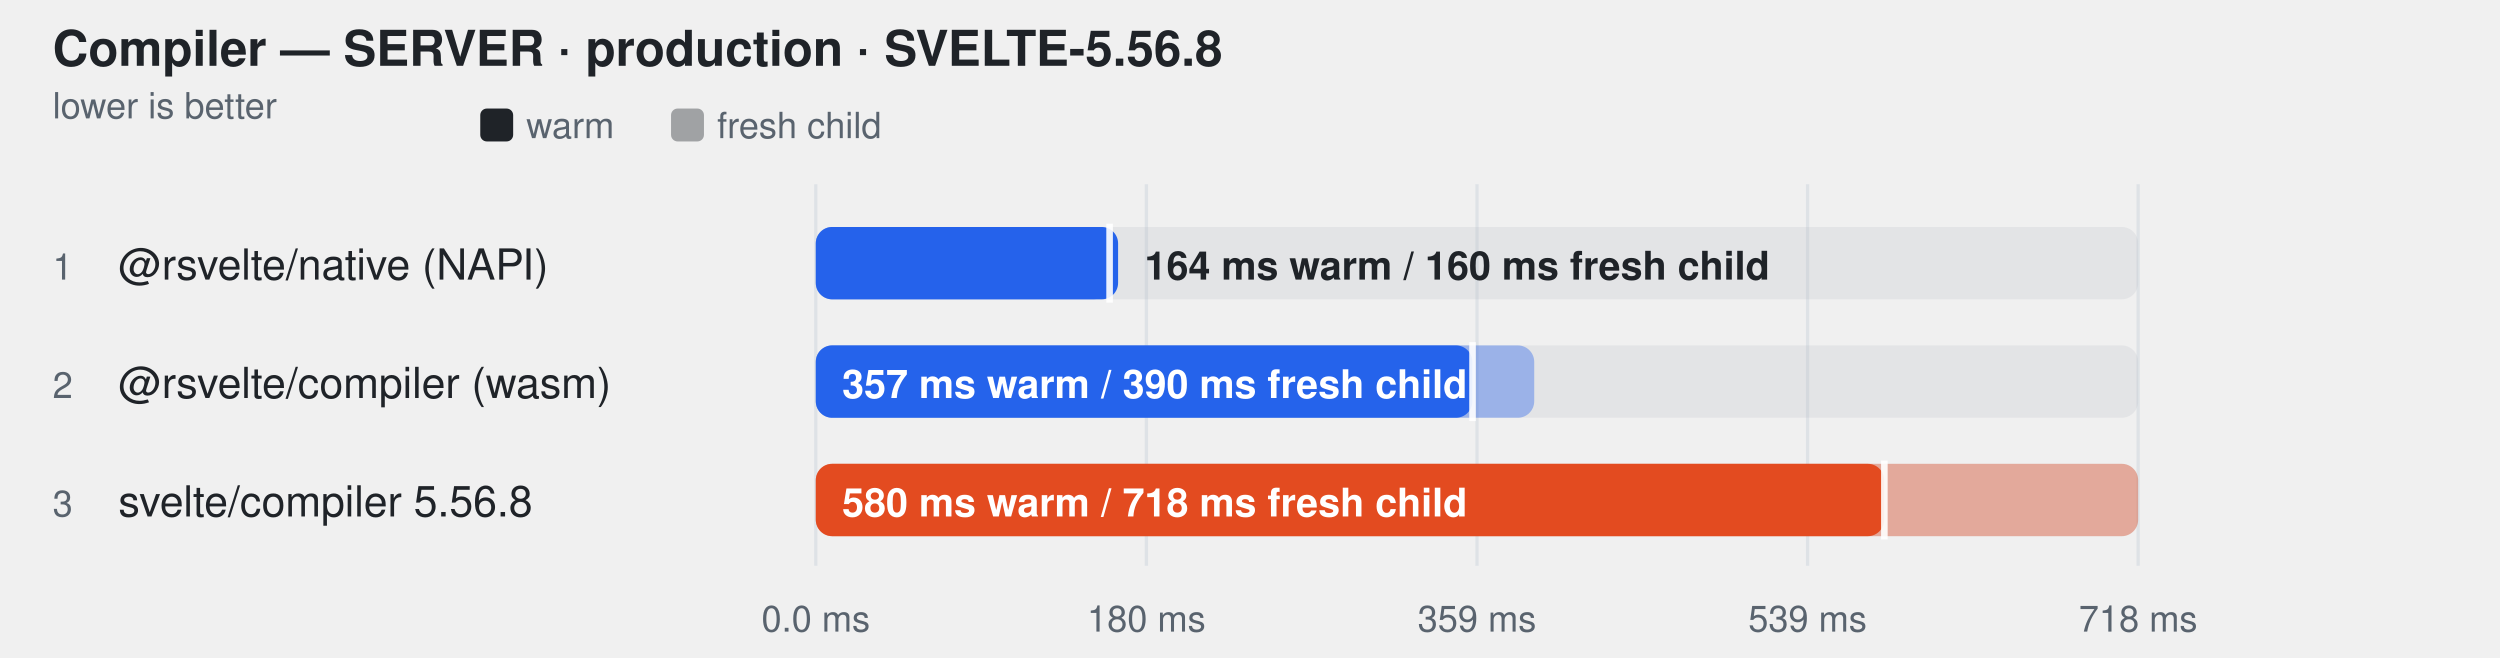
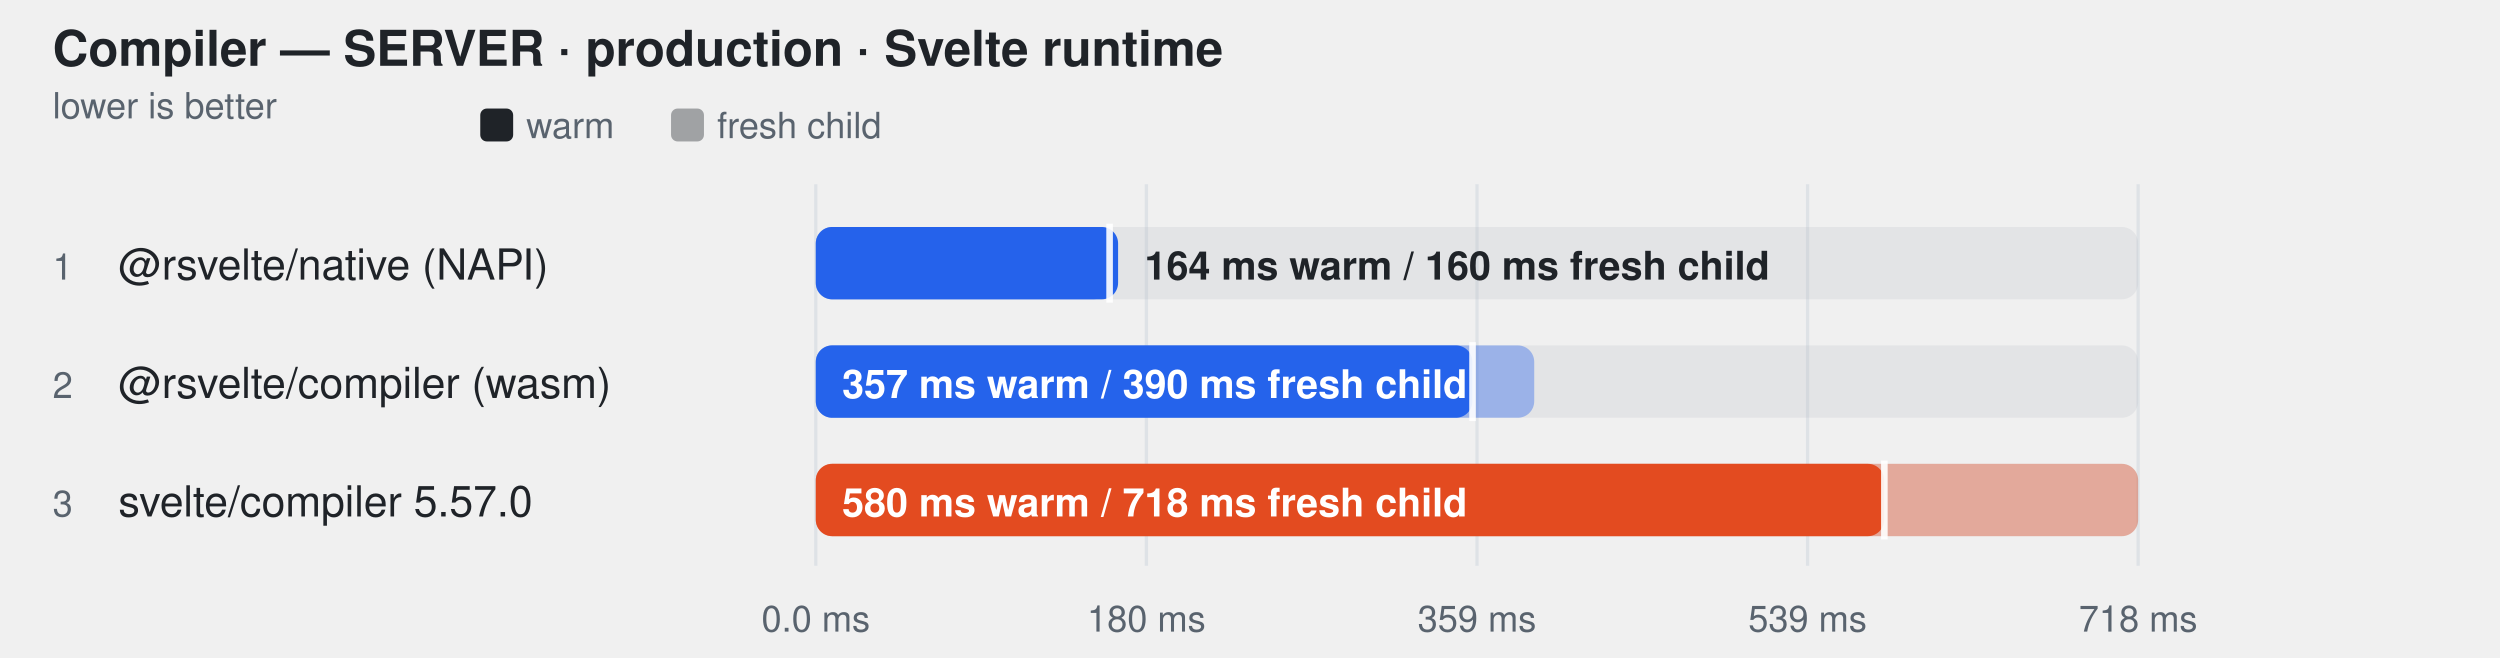
- <svg xmlns="http://www.w3.org/2000/svg" width="760" height="200" viewBox="0 0 760 200" role="img" aria-label="Compiler — SERVER · production · SVELTE-5.56.8">
+ <svg xmlns="http://www.w3.org/2000/svg" width="760" height="200" viewBox="0 0 760 200" role="img" aria-label="Compiler — SERVER · production · Svelte runtime">
  <style>
    text { font-family: -apple-system, BlinkMacSystemFont, "Segoe UI", Helvetica, Arial, sans-serif; }
  </style>
-   <text fill="#1f2328" x="16" y="20" font-size="15" font-weight="600">Compiler — SERVER · production · SVELTE-5.56.8</text>
+   <text fill="#1f2328" x="16" y="20" font-size="15" font-weight="600">Compiler — SERVER · production · Svelte runtime</text>
  <text fill="#59636e" x="16" y="36" font-size="11">lower is better</text>
  <rect x="146" y="33" width="10" height="10" rx="2" fill="#1f2328" />
  <text fill="#59636e" x="160" y="42" font-size="11">warm</text>
  <rect x="204" y="33" width="10" height="10" rx="2" fill="#1f2328" fill-opacity="0.38" />
  <text fill="#59636e" x="218" y="42" font-size="11">fresh child</text>
  <line x1="248" y1="56" x2="248" y2="172" stroke="#d0d7de" stroke-opacity="0.55" />
  <text fill="#59636e" x="248" y="192" text-anchor="middle" font-size="11">0.0 ms</text>
  <line x1="348.5" y1="56" x2="348.5" y2="172" stroke="#d0d7de" stroke-opacity="0.55" />
  <text fill="#59636e" x="348.5" y="192" text-anchor="middle" font-size="11">180 ms</text>
  <line x1="449" y1="56" x2="449" y2="172" stroke="#d0d7de" stroke-opacity="0.55" />
  <text fill="#59636e" x="449" y="192" text-anchor="middle" font-size="11">359 ms</text>
  <line x1="549.5" y1="56" x2="549.5" y2="172" stroke="#d0d7de" stroke-opacity="0.55" />
  <text fill="#59636e" x="549.5" y="192" text-anchor="middle" font-size="11">539 ms</text>
  <line x1="650" y1="56" x2="650" y2="172" stroke="#d0d7de" stroke-opacity="0.55" />
  <text fill="#59636e" x="650" y="192" text-anchor="middle" font-size="11">718 ms</text>
  <text fill="#59636e" x="16" y="85" font-size="11">1</text>
  <text fill="#1f2328" x="36" y="85" font-size="13">@rsvelte/native (NAPI)</text>
  <rect x="248" y="69" width="402" height="22" rx="5" fill="#afb8c133" />
  <rect x="248" y="69" width="91.9" height="22" rx="5" fill="#2563eb" fill-opacity="1" />
  <rect x="248" y="69" width="89.3" height="22" rx="5" fill="#2563eb" fill-opacity="0.38" />
  <line x1="337.318" y1="68" x2="337.318" y2="92" stroke="#ffffff" stroke-width="2" stroke-opacity="0.9" />
  <text fill="#1f2328" x="347.944" y="85" font-size="12" font-weight="600">164 ms warm / 160 ms fresh child</text>
  <text fill="#59636e" x="16" y="121" font-size="11">2</text>
  <text fill="#1f2328" x="36" y="121" font-size="13">@rsvelte/compiler (wasm)</text>
  <rect x="248" y="105" width="402" height="22" rx="5" fill="#afb8c133" />
  <rect x="248" y="105" width="218.4" height="22" rx="5" fill="#2563eb" fill-opacity="0.38" />
  <rect x="248" y="105" width="199.6" height="22" rx="5" fill="#2563eb" fill-opacity="1" />
  <line x1="447.649" y1="104" x2="447.649" y2="128" stroke="#ffffff" stroke-width="2" stroke-opacity="0.9" />
  <text fill="#ffffff" x="256" y="121" font-size="12" font-weight="600">357 ms warm / 390 ms fresh child</text>
  <text fill="#59636e" x="16" y="157" font-size="11">3</text>
-   <text fill="#1f2328" x="36" y="157" font-size="13">svelte/compiler 5.56.8</text>
+   <text fill="#1f2328" x="36" y="157" font-size="13">svelte/compiler 5.57.0</text>
  <rect x="248" y="141" width="402" height="22" rx="5" fill="#afb8c133" />
  <rect x="248" y="141" width="402.0" height="22" rx="5" fill="#e34b20" fill-opacity="0.38" />
  <rect x="248" y="141" width="324.8" height="22" rx="5" fill="#e34b20" fill-opacity="1" />
  <line x1="572.846" y1="140" x2="572.846" y2="164" stroke="#ffffff" stroke-width="2" stroke-opacity="0.9" />
  <text fill="#ffffff" x="256" y="157" font-size="12" font-weight="600">580 ms warm / 718 ms fresh child</text>
</svg>
